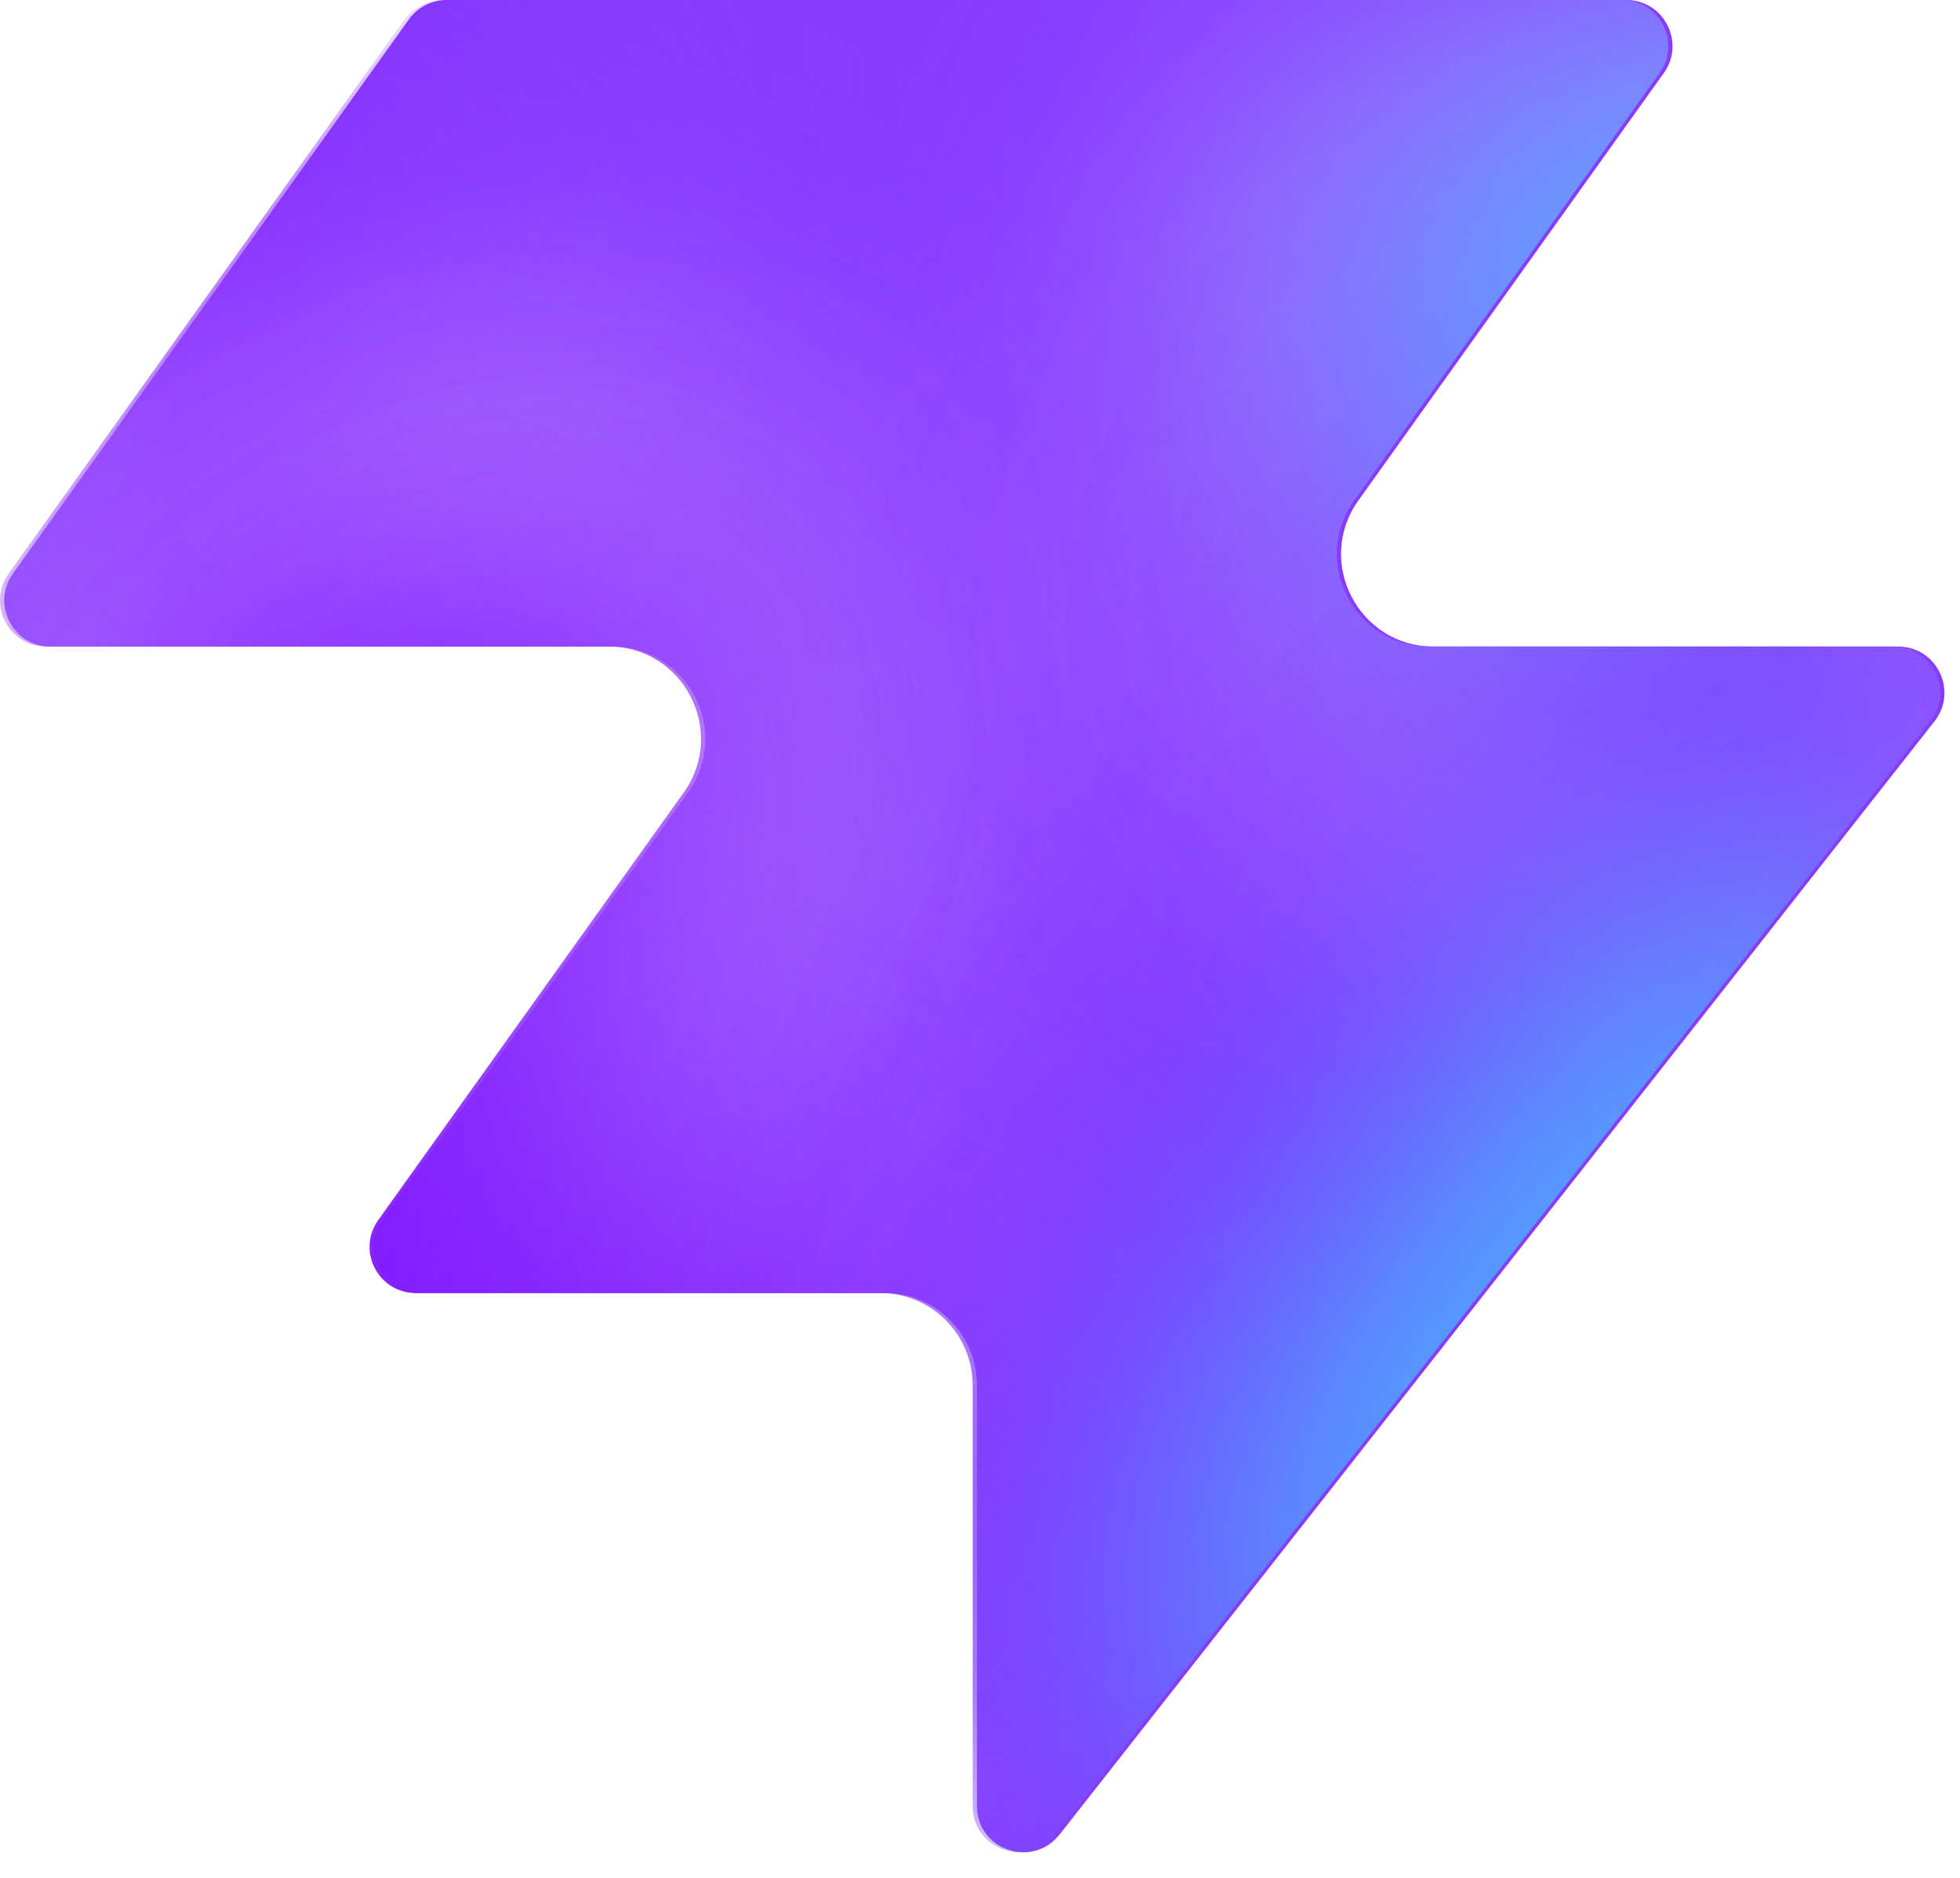
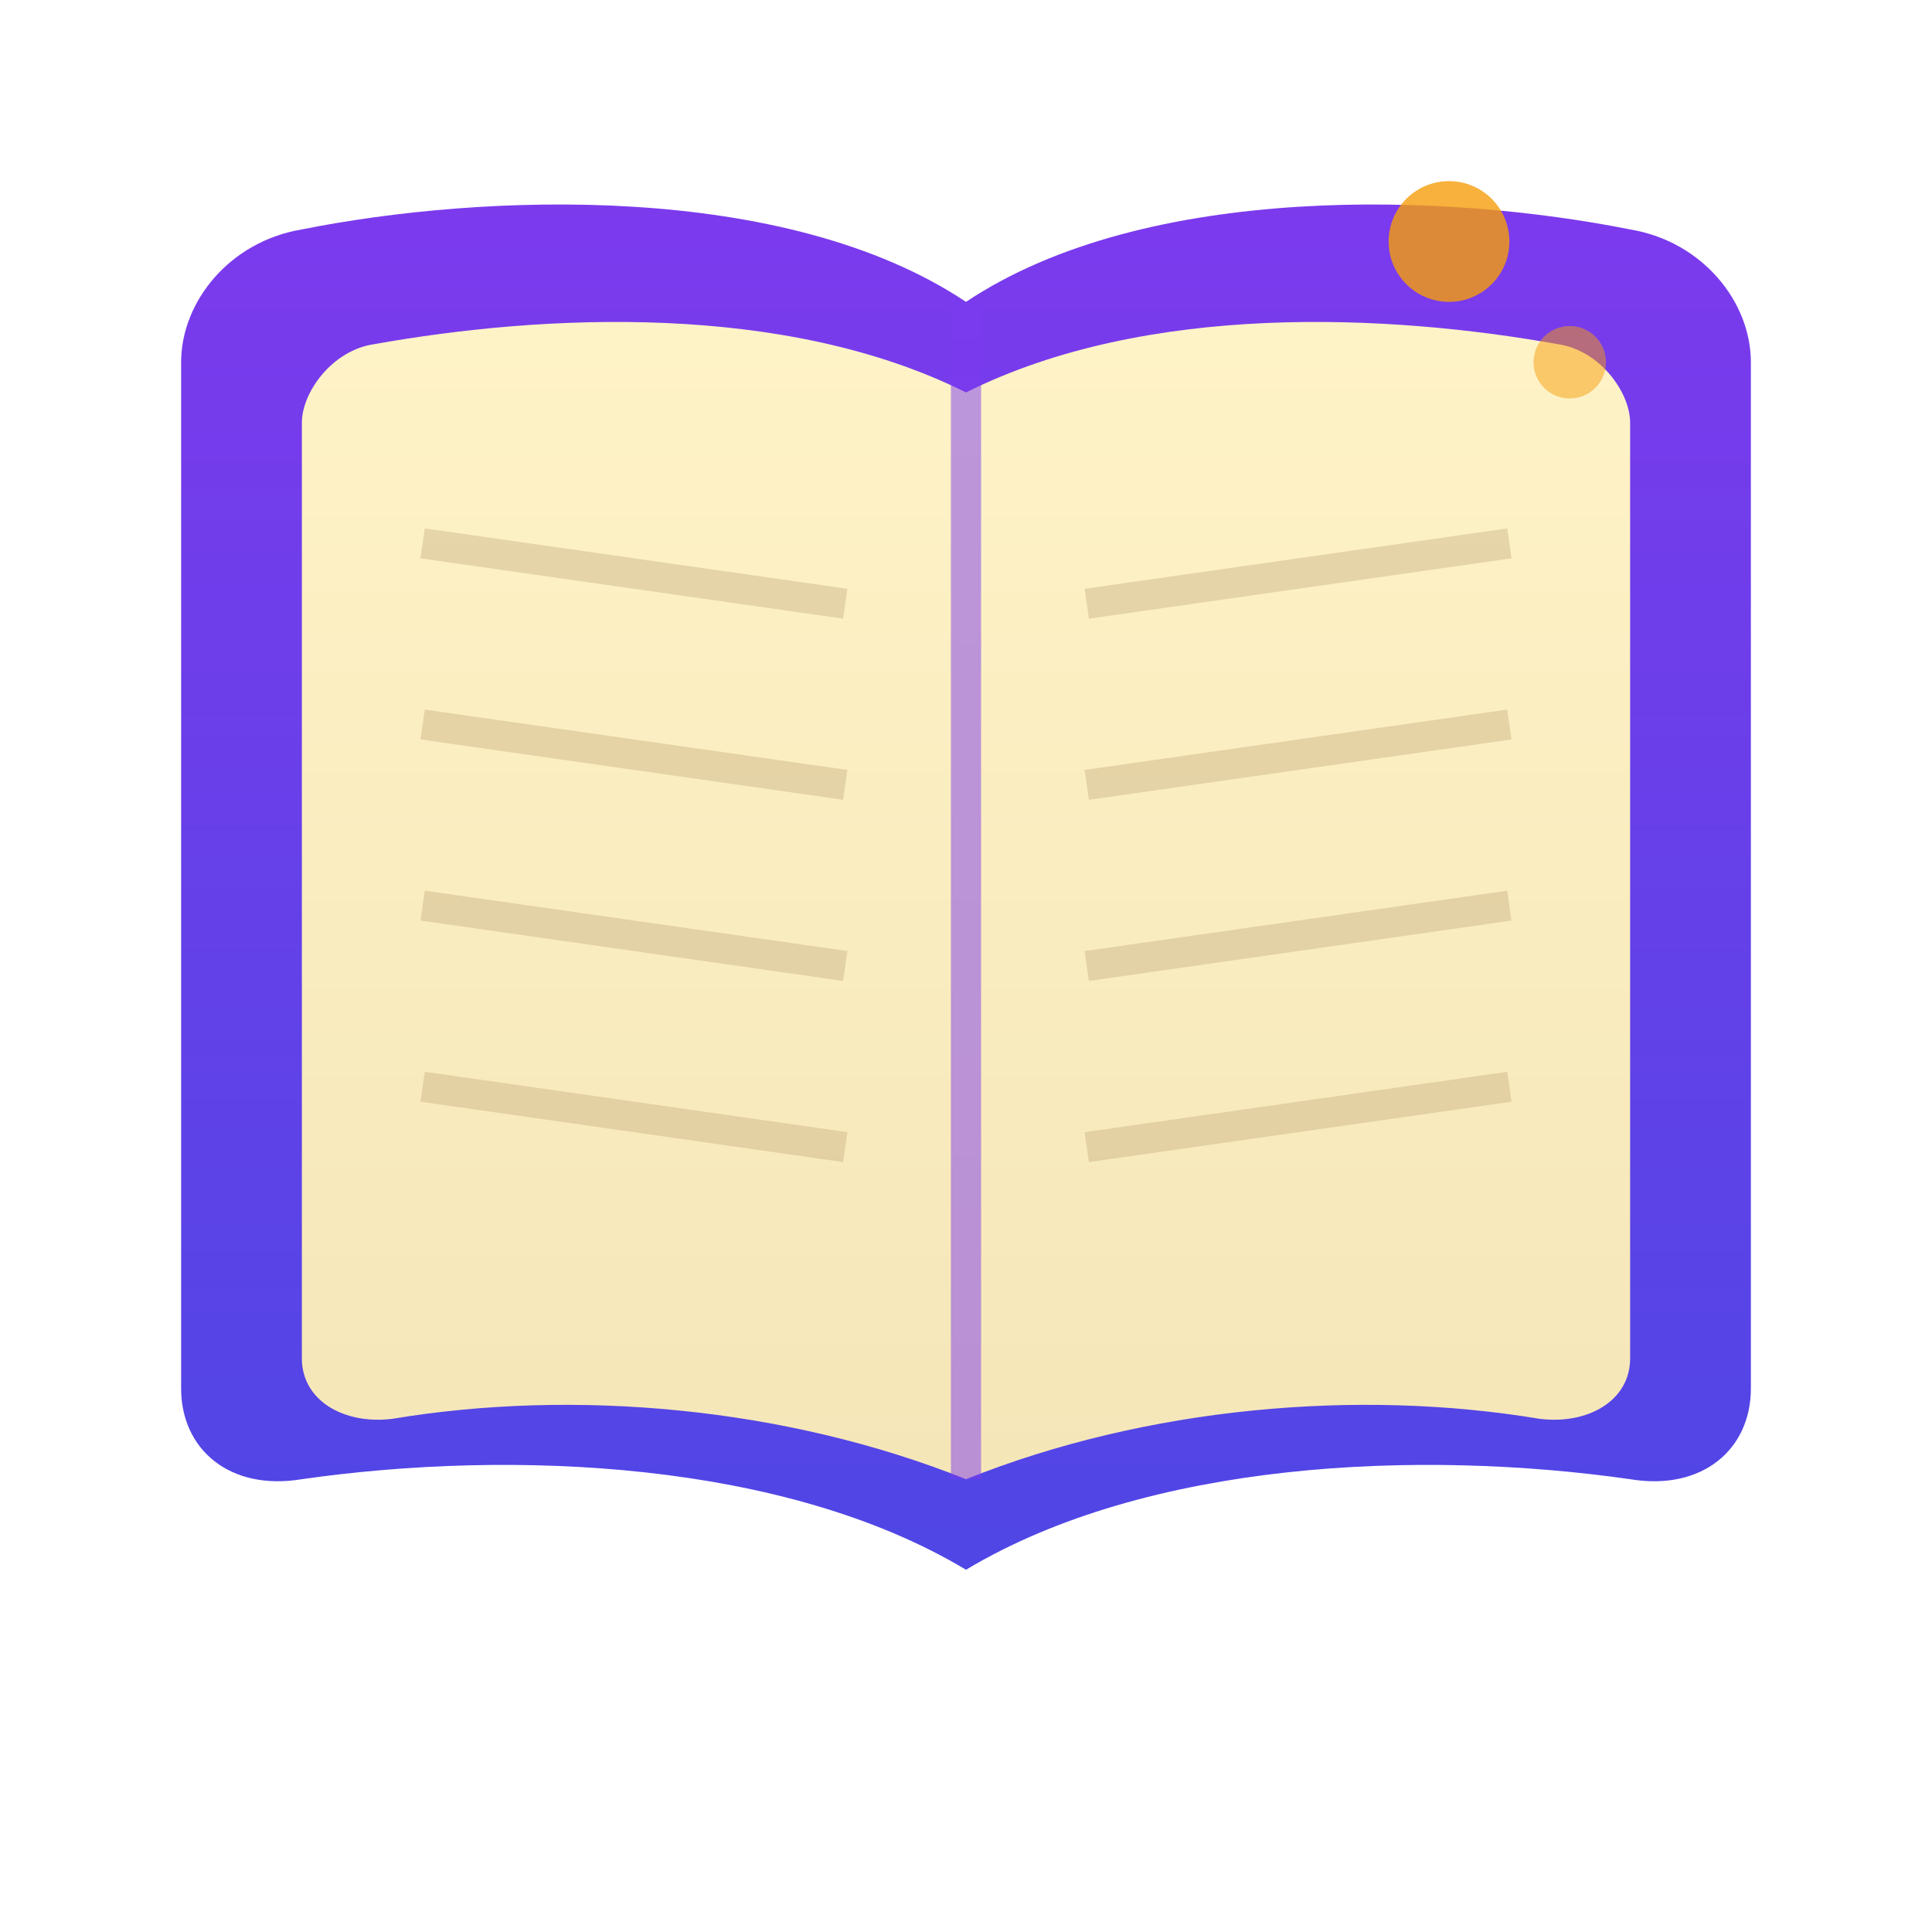
- <svg xmlns="http://www.w3.org/2000/svg" width="48" height="46" fill="none" viewBox="0 0 48 46">
-   <path fill="#863bff" d="M25.946 44.938c-.664.845-2.021.375-2.021-.698V33.937a2.26 2.26 0 0 0-2.262-2.262H10.287c-.92 0-1.456-1.04-.92-1.788l7.48-10.471c1.07-1.497 0-3.578-1.842-3.578H1.237c-.92 0-1.456-1.04-.92-1.788L10.013.474c.214-.297.556-.474.92-.474h28.894c.92 0 1.456 1.04.92 1.788l-7.48 10.471c-1.07 1.498 0 3.579 1.842 3.579h11.377c.943 0 1.473 1.088.89 1.83L25.947 44.94z" style="fill:#863bff;fill:color(display-p3 .525 .23 1);fill-opacity:1" />
-   <mask id="a" width="48" height="46" x="0" y="0" maskUnits="userSpaceOnUse" style="mask-type:alpha">
-     <path fill="#000" d="M25.842 44.938c-.664.844-2.021.375-2.021-.698V33.937a2.26 2.26 0 0 0-2.262-2.262H10.183c-.92 0-1.456-1.04-.92-1.788l7.48-10.471c1.07-1.498 0-3.579-1.842-3.579H1.133c-.92 0-1.456-1.04-.92-1.787L9.91.473c.214-.297.556-.474.92-.474h28.894c.92 0 1.456 1.04.92 1.788l-7.48 10.471c-1.07 1.498 0 3.578 1.842 3.578h11.377c.943 0 1.473 1.088.89 1.832L25.843 44.94z" style="fill:#000;fill-opacity:1" />
-   </mask>
-   <g mask="url(#a)">
-     <g filter="url(#b)">
-       <ellipse cx="5.508" cy="14.704" fill="#ede6ff" rx="5.508" ry="14.704" style="fill:#ede6ff;fill:color(display-p3 .927 .903 1);fill-opacity:1" transform="matrix(.00324 1 1 -.00324 -4.47 31.516)" />
-     </g>
-     <g filter="url(#c)">
-       <ellipse cx="10.399" cy="29.851" fill="#ede6ff" rx="10.399" ry="29.851" style="fill:#ede6ff;fill:color(display-p3 .927 .903 1);fill-opacity:1" transform="matrix(.00324 1 1 -.00324 -39.328 7.883)" />
-     </g>
-     <g filter="url(#d)">
-       <ellipse cx="5.508" cy="30.487" fill="#7e14ff" rx="5.508" ry="30.487" style="fill:#7e14ff;fill:color(display-p3 .492 .077 1);fill-opacity:1" transform="rotate(89.814 -25.913 -14.639)scale(1 -1)" />
-     </g>
-     <g filter="url(#e)">
-       <ellipse cx="5.508" cy="30.599" fill="#7e14ff" rx="5.508" ry="30.599" style="fill:#7e14ff;fill:color(display-p3 .492 .077 1);fill-opacity:1" transform="rotate(89.814 -32.644 -3.334)scale(1 -1)" />
-     </g>
-     <g filter="url(#f)">
-       <ellipse cx="5.508" cy="30.599" fill="#7e14ff" rx="5.508" ry="30.599" style="fill:#7e14ff;fill:color(display-p3 .492 .077 1);fill-opacity:1" transform="matrix(.00324 1 1 -.00324 -34.34 30.47)" />
-     </g>
-     <g filter="url(#g)">
-       <ellipse cx="14.072" cy="22.078" fill="#ede6ff" rx="14.072" ry="22.078" style="fill:#ede6ff;fill:color(display-p3 .927 .903 1);fill-opacity:1" transform="rotate(93.35 24.506 48.493)scale(-1 1)" />
-     </g>
-     <g filter="url(#h)">
-       <ellipse cx="3.47" cy="21.501" fill="#7e14ff" rx="3.47" ry="21.501" style="fill:#7e14ff;fill:color(display-p3 .492 .077 1);fill-opacity:1" transform="rotate(89.009 28.708 47.59)scale(-1 1)" />
-     </g>
-     <g filter="url(#i)">
-       <ellipse cx="3.47" cy="21.501" fill="#7e14ff" rx="3.47" ry="21.501" style="fill:#7e14ff;fill:color(display-p3 .492 .077 1);fill-opacity:1" transform="rotate(89.009 28.708 47.59)scale(-1 1)" />
-     </g>
-     <g filter="url(#j)">
-       <ellipse cx=".387" cy="8.972" fill="#7e14ff" rx="4.407" ry="29.108" style="fill:#7e14ff;fill:color(display-p3 .492 .077 1);fill-opacity:1" transform="rotate(39.51 .387 8.972)" />
-     </g>
-     <g filter="url(#k)">
-       <ellipse cx="47.523" cy="-6.092" fill="#7e14ff" rx="4.407" ry="29.108" style="fill:#7e14ff;fill:color(display-p3 .492 .077 1);fill-opacity:1" transform="rotate(37.892 47.523 -6.092)" />
-     </g>
-     <g filter="url(#l)">
-       <ellipse cx="41.412" cy="6.333" fill="#47bfff" rx="5.971" ry="9.665" style="fill:#47bfff;fill:color(display-p3 .28 .748 1);fill-opacity:1" transform="rotate(37.892 41.412 6.333)" />
-     </g>
-     <g filter="url(#m)">
-       <ellipse cx="-1.879" cy="38.332" fill="#7e14ff" rx="4.407" ry="29.108" style="fill:#7e14ff;fill:color(display-p3 .492 .077 1);fill-opacity:1" transform="rotate(37.892 -1.88 38.332)" />
-     </g>
-     <g filter="url(#n)">
-       <ellipse cx="-1.879" cy="38.332" fill="#7e14ff" rx="4.407" ry="29.108" style="fill:#7e14ff;fill:color(display-p3 .492 .077 1);fill-opacity:1" transform="rotate(37.892 -1.88 38.332)" />
-     </g>
-     <g filter="url(#o)">
-       <ellipse cx="35.651" cy="29.907" fill="#7e14ff" rx="4.407" ry="29.108" style="fill:#7e14ff;fill:color(display-p3 .492 .077 1);fill-opacity:1" transform="rotate(37.892 35.651 29.907)" />
-     </g>
-     <g filter="url(#p)">
-       <ellipse cx="38.418" cy="32.4" fill="#47bfff" rx="5.971" ry="15.297" style="fill:#47bfff;fill:color(display-p3 .28 .748 1);fill-opacity:1" transform="rotate(37.892 38.418 32.4)" />
-     </g>
-   </g>
+ <svg xmlns="http://www.w3.org/2000/svg" width="32" height="32" viewBox="0 0 32 32">
  <defs>
-     <filter id="b" width="60.045" height="41.654" x="-19.77" y="16.149" color-interpolation-filters="sRGB" filterUnits="userSpaceOnUse">
-       <feFlood flood-opacity="0" result="BackgroundImageFix" />
-       <feBlend in="SourceGraphic" in2="BackgroundImageFix" result="shape" />
-       <feGaussianBlur result="effect1_foregroundBlur_2002_17158" stdDeviation="7.659" />
-     </filter>
-     <filter id="c" width="90.34" height="51.437" x="-54.613" y="-7.533" color-interpolation-filters="sRGB" filterUnits="userSpaceOnUse">
-       <feFlood flood-opacity="0" result="BackgroundImageFix" />
-       <feBlend in="SourceGraphic" in2="BackgroundImageFix" result="shape" />
-       <feGaussianBlur result="effect1_foregroundBlur_2002_17158" stdDeviation="7.659" />
-     </filter>
-     <filter id="d" width="79.355" height="29.4" x="-49.64" y="2.03" color-interpolation-filters="sRGB" filterUnits="userSpaceOnUse">
-       <feFlood flood-opacity="0" result="BackgroundImageFix" />
-       <feBlend in="SourceGraphic" in2="BackgroundImageFix" result="shape" />
-       <feGaussianBlur result="effect1_foregroundBlur_2002_17158" stdDeviation="4.596" />
-     </filter>
-     <filter id="e" width="79.579" height="29.4" x="-45.045" y="20.029" color-interpolation-filters="sRGB" filterUnits="userSpaceOnUse">
-       <feFlood flood-opacity="0" result="BackgroundImageFix" />
-       <feBlend in="SourceGraphic" in2="BackgroundImageFix" result="shape" />
-       <feGaussianBlur result="effect1_foregroundBlur_2002_17158" stdDeviation="4.596" />
-     </filter>
-     <filter id="f" width="79.579" height="29.4" x="-43.513" y="21.178" color-interpolation-filters="sRGB" filterUnits="userSpaceOnUse">
-       <feFlood flood-opacity="0" result="BackgroundImageFix" />
-       <feBlend in="SourceGraphic" in2="BackgroundImageFix" result="shape" />
-       <feGaussianBlur result="effect1_foregroundBlur_2002_17158" stdDeviation="4.596" />
-     </filter>
-     <filter id="g" width="74.749" height="58.852" x="15.756" y="-17.901" color-interpolation-filters="sRGB" filterUnits="userSpaceOnUse">
-       <feFlood flood-opacity="0" result="BackgroundImageFix" />
-       <feBlend in="SourceGraphic" in2="BackgroundImageFix" result="shape" />
-       <feGaussianBlur result="effect1_foregroundBlur_2002_17158" stdDeviation="7.659" />
-     </filter>
-     <filter id="h" width="61.377" height="25.362" x="23.548" y="2.284" color-interpolation-filters="sRGB" filterUnits="userSpaceOnUse">
-       <feFlood flood-opacity="0" result="BackgroundImageFix" />
-       <feBlend in="SourceGraphic" in2="BackgroundImageFix" result="shape" />
-       <feGaussianBlur result="effect1_foregroundBlur_2002_17158" stdDeviation="4.596" />
-     </filter>
-     <filter id="i" width="61.377" height="25.362" x="23.548" y="2.284" color-interpolation-filters="sRGB" filterUnits="userSpaceOnUse">
-       <feFlood flood-opacity="0" result="BackgroundImageFix" />
-       <feBlend in="SourceGraphic" in2="BackgroundImageFix" result="shape" />
-       <feGaussianBlur result="effect1_foregroundBlur_2002_17158" stdDeviation="4.596" />
-     </filter>
-     <filter id="j" width="56.045" height="63.649" x="-27.636" y="-22.853" color-interpolation-filters="sRGB" filterUnits="userSpaceOnUse">
-       <feFlood flood-opacity="0" result="BackgroundImageFix" />
-       <feBlend in="SourceGraphic" in2="BackgroundImageFix" result="shape" />
-       <feGaussianBlur result="effect1_foregroundBlur_2002_17158" stdDeviation="4.596" />
-     </filter>
-     <filter id="k" width="54.814" height="64.646" x="20.116" y="-38.415" color-interpolation-filters="sRGB" filterUnits="userSpaceOnUse">
-       <feFlood flood-opacity="0" result="BackgroundImageFix" />
-       <feBlend in="SourceGraphic" in2="BackgroundImageFix" result="shape" />
-       <feGaussianBlur result="effect1_foregroundBlur_2002_17158" stdDeviation="4.596" />
-     </filter>
-     <filter id="l" width="33.541" height="35.313" x="24.641" y="-11.323" color-interpolation-filters="sRGB" filterUnits="userSpaceOnUse">
-       <feFlood flood-opacity="0" result="BackgroundImageFix" />
-       <feBlend in="SourceGraphic" in2="BackgroundImageFix" result="shape" />
-       <feGaussianBlur result="effect1_foregroundBlur_2002_17158" stdDeviation="4.596" />
-     </filter>
-     <filter id="m" width="54.814" height="64.646" x="-29.286" y="6.009" color-interpolation-filters="sRGB" filterUnits="userSpaceOnUse">
-       <feFlood flood-opacity="0" result="BackgroundImageFix" />
-       <feBlend in="SourceGraphic" in2="BackgroundImageFix" result="shape" />
-       <feGaussianBlur result="effect1_foregroundBlur_2002_17158" stdDeviation="4.596" />
-     </filter>
-     <filter id="n" width="54.814" height="64.646" x="-29.286" y="6.009" color-interpolation-filters="sRGB" filterUnits="userSpaceOnUse">
-       <feFlood flood-opacity="0" result="BackgroundImageFix" />
-       <feBlend in="SourceGraphic" in2="BackgroundImageFix" result="shape" />
-       <feGaussianBlur result="effect1_foregroundBlur_2002_17158" stdDeviation="4.596" />
-     </filter>
-     <filter id="o" width="54.814" height="64.646" x="8.244" y="-2.416" color-interpolation-filters="sRGB" filterUnits="userSpaceOnUse">
-       <feFlood flood-opacity="0" result="BackgroundImageFix" />
-       <feBlend in="SourceGraphic" in2="BackgroundImageFix" result="shape" />
-       <feGaussianBlur result="effect1_foregroundBlur_2002_17158" stdDeviation="4.596" />
-     </filter>
-     <filter id="p" width="39.409" height="43.623" x="18.713" y="10.588" color-interpolation-filters="sRGB" filterUnits="userSpaceOnUse">
-       <feFlood flood-opacity="0" result="BackgroundImageFix" />
-       <feBlend in="SourceGraphic" in2="BackgroundImageFix" result="shape" />
-       <feGaussianBlur result="effect1_foregroundBlur_2002_17158" stdDeviation="4.596" />
-     </filter>
+     <linearGradient id="cover" x1="0" y1="0" x2="0" y2="1">
+       <stop offset="0%" stop-color="#7c3aed" />
+       <stop offset="100%" stop-color="#4f46e5" />
+     </linearGradient>
+     <linearGradient id="pages" x1="0" y1="0" x2="0" y2="1">
+       <stop offset="0%" stop-color="#fef3c7" />
+       <stop offset="100%" stop-color="#f5e6b8" />
+     </linearGradient>
  </defs>
+   <path d="M3 6c0-1 .8-2 2-2.2C8 3.2 13 3 16 5v21c-3-1.8-7.5-2-11-1.5-1.2.2-2-.5-2-1.5V6z" fill="url(#cover)" />
+   <path d="M29 6c0-1-.8-2-2-2.2C24 3.2 19 3 16 5v21c3-1.8 7.5-2 11-1.5 1.2.2 2-.5 2-1.5V6z" fill="url(#cover)" />
+   <path d="M5 7c0-.5.5-1.2 1.2-1.3C9 5.2 13 5 16 6.5v18c-3-1.2-6.5-1.5-9.5-1-.8.1-1.5-.3-1.5-1V7z" fill="url(#pages)" />
+   <path d="M27 7c0-.5-.5-1.2-1.2-1.3C23 5.2 19 5 16 6.5v18c3-1.2 6.5-1.5 9.5-1 .8.1 1.5-.3 1.5-1V7z" fill="url(#pages)" />
+   <line x1="16" y1="5" x2="16" y2="24.5" stroke="#7c3aed" stroke-width="0.5" opacity="0.5" />
+   <line x1="7" y1="9" x2="14" y2="10" stroke="#c4a97d" stroke-width="0.5" opacity="0.4" />
+   <line x1="7" y1="12" x2="14" y2="13" stroke="#c4a97d" stroke-width="0.5" opacity="0.4" />
+   <line x1="7" y1="15" x2="14" y2="16" stroke="#c4a97d" stroke-width="0.5" opacity="0.4" />
+   <line x1="7" y1="18" x2="14" y2="19" stroke="#c4a97d" stroke-width="0.5" opacity="0.4" />
+   <line x1="18" y1="10" x2="25" y2="9" stroke="#c4a97d" stroke-width="0.5" opacity="0.4" />
+   <line x1="18" y1="13" x2="25" y2="12" stroke="#c4a97d" stroke-width="0.5" opacity="0.4" />
+   <line x1="18" y1="16" x2="25" y2="15" stroke="#c4a97d" stroke-width="0.5" opacity="0.4" />
+   <line x1="18" y1="19" x2="25" y2="18" stroke="#c4a97d" stroke-width="0.5" opacity="0.4" />
+   <circle cx="24" cy="4" r="1" fill="#f59e0b" opacity="0.8" />
+   <circle cx="26" cy="6" r="0.6" fill="#f59e0b" opacity="0.5" />
</svg>
